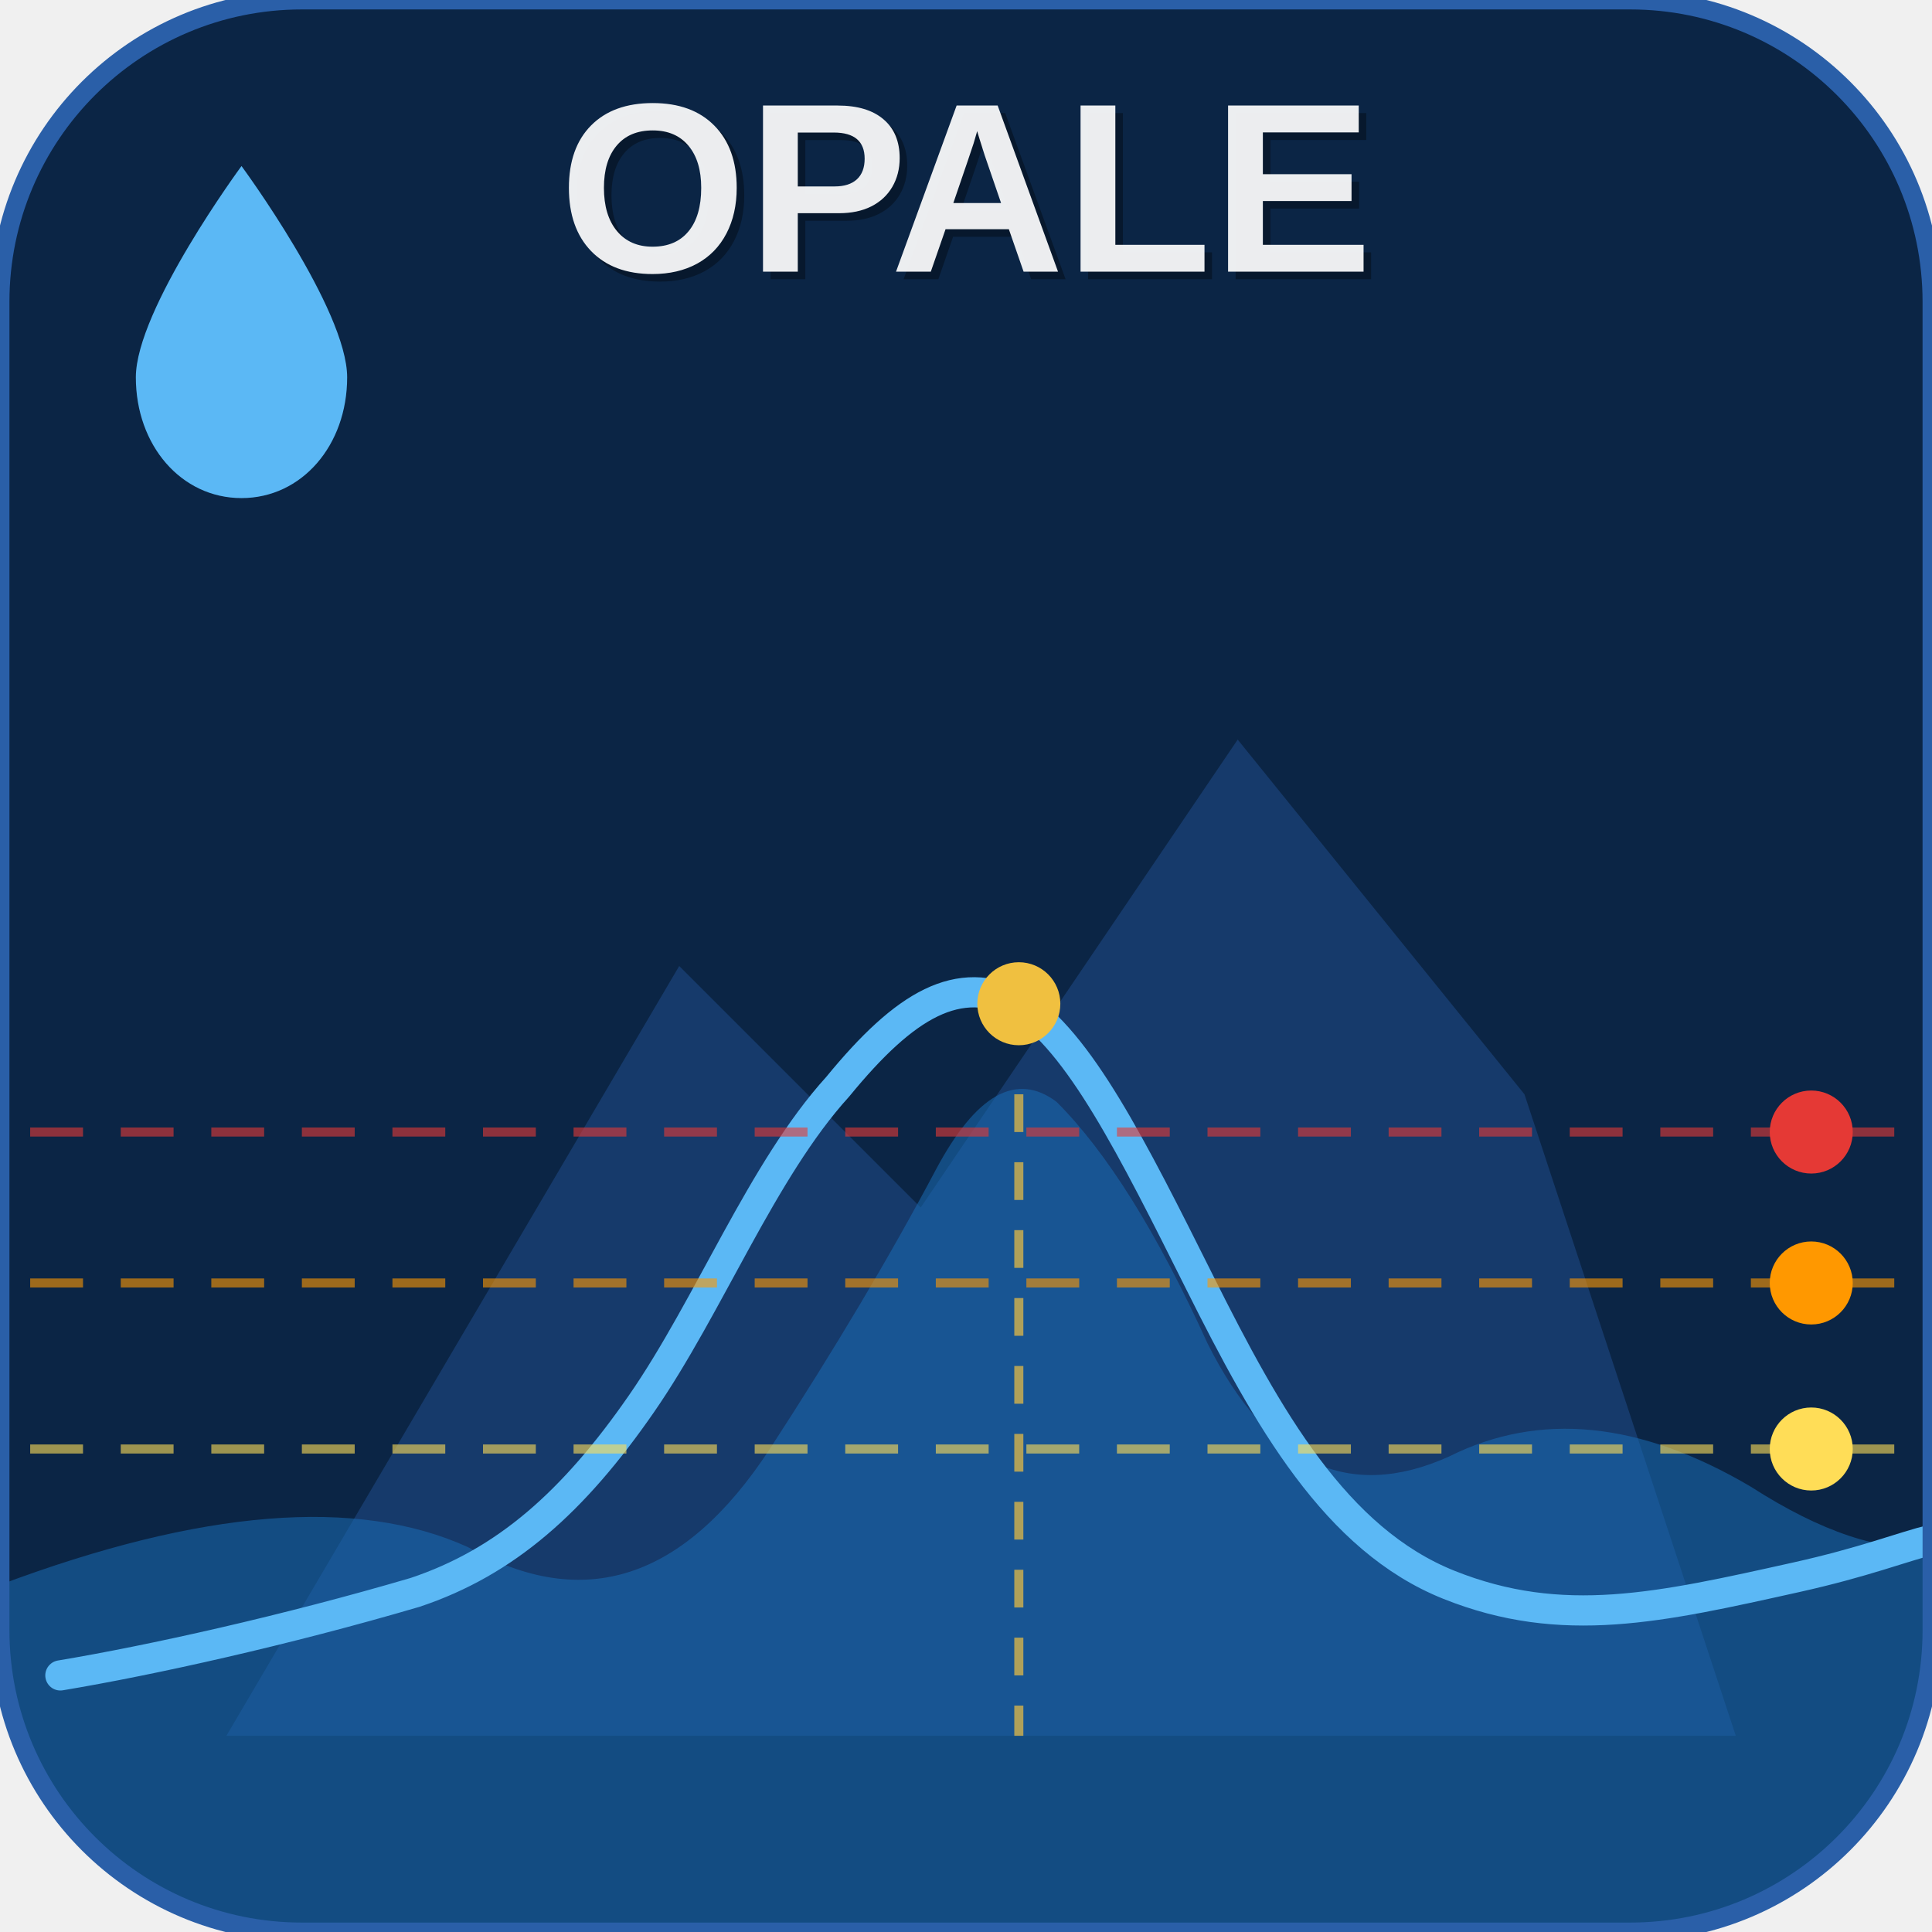
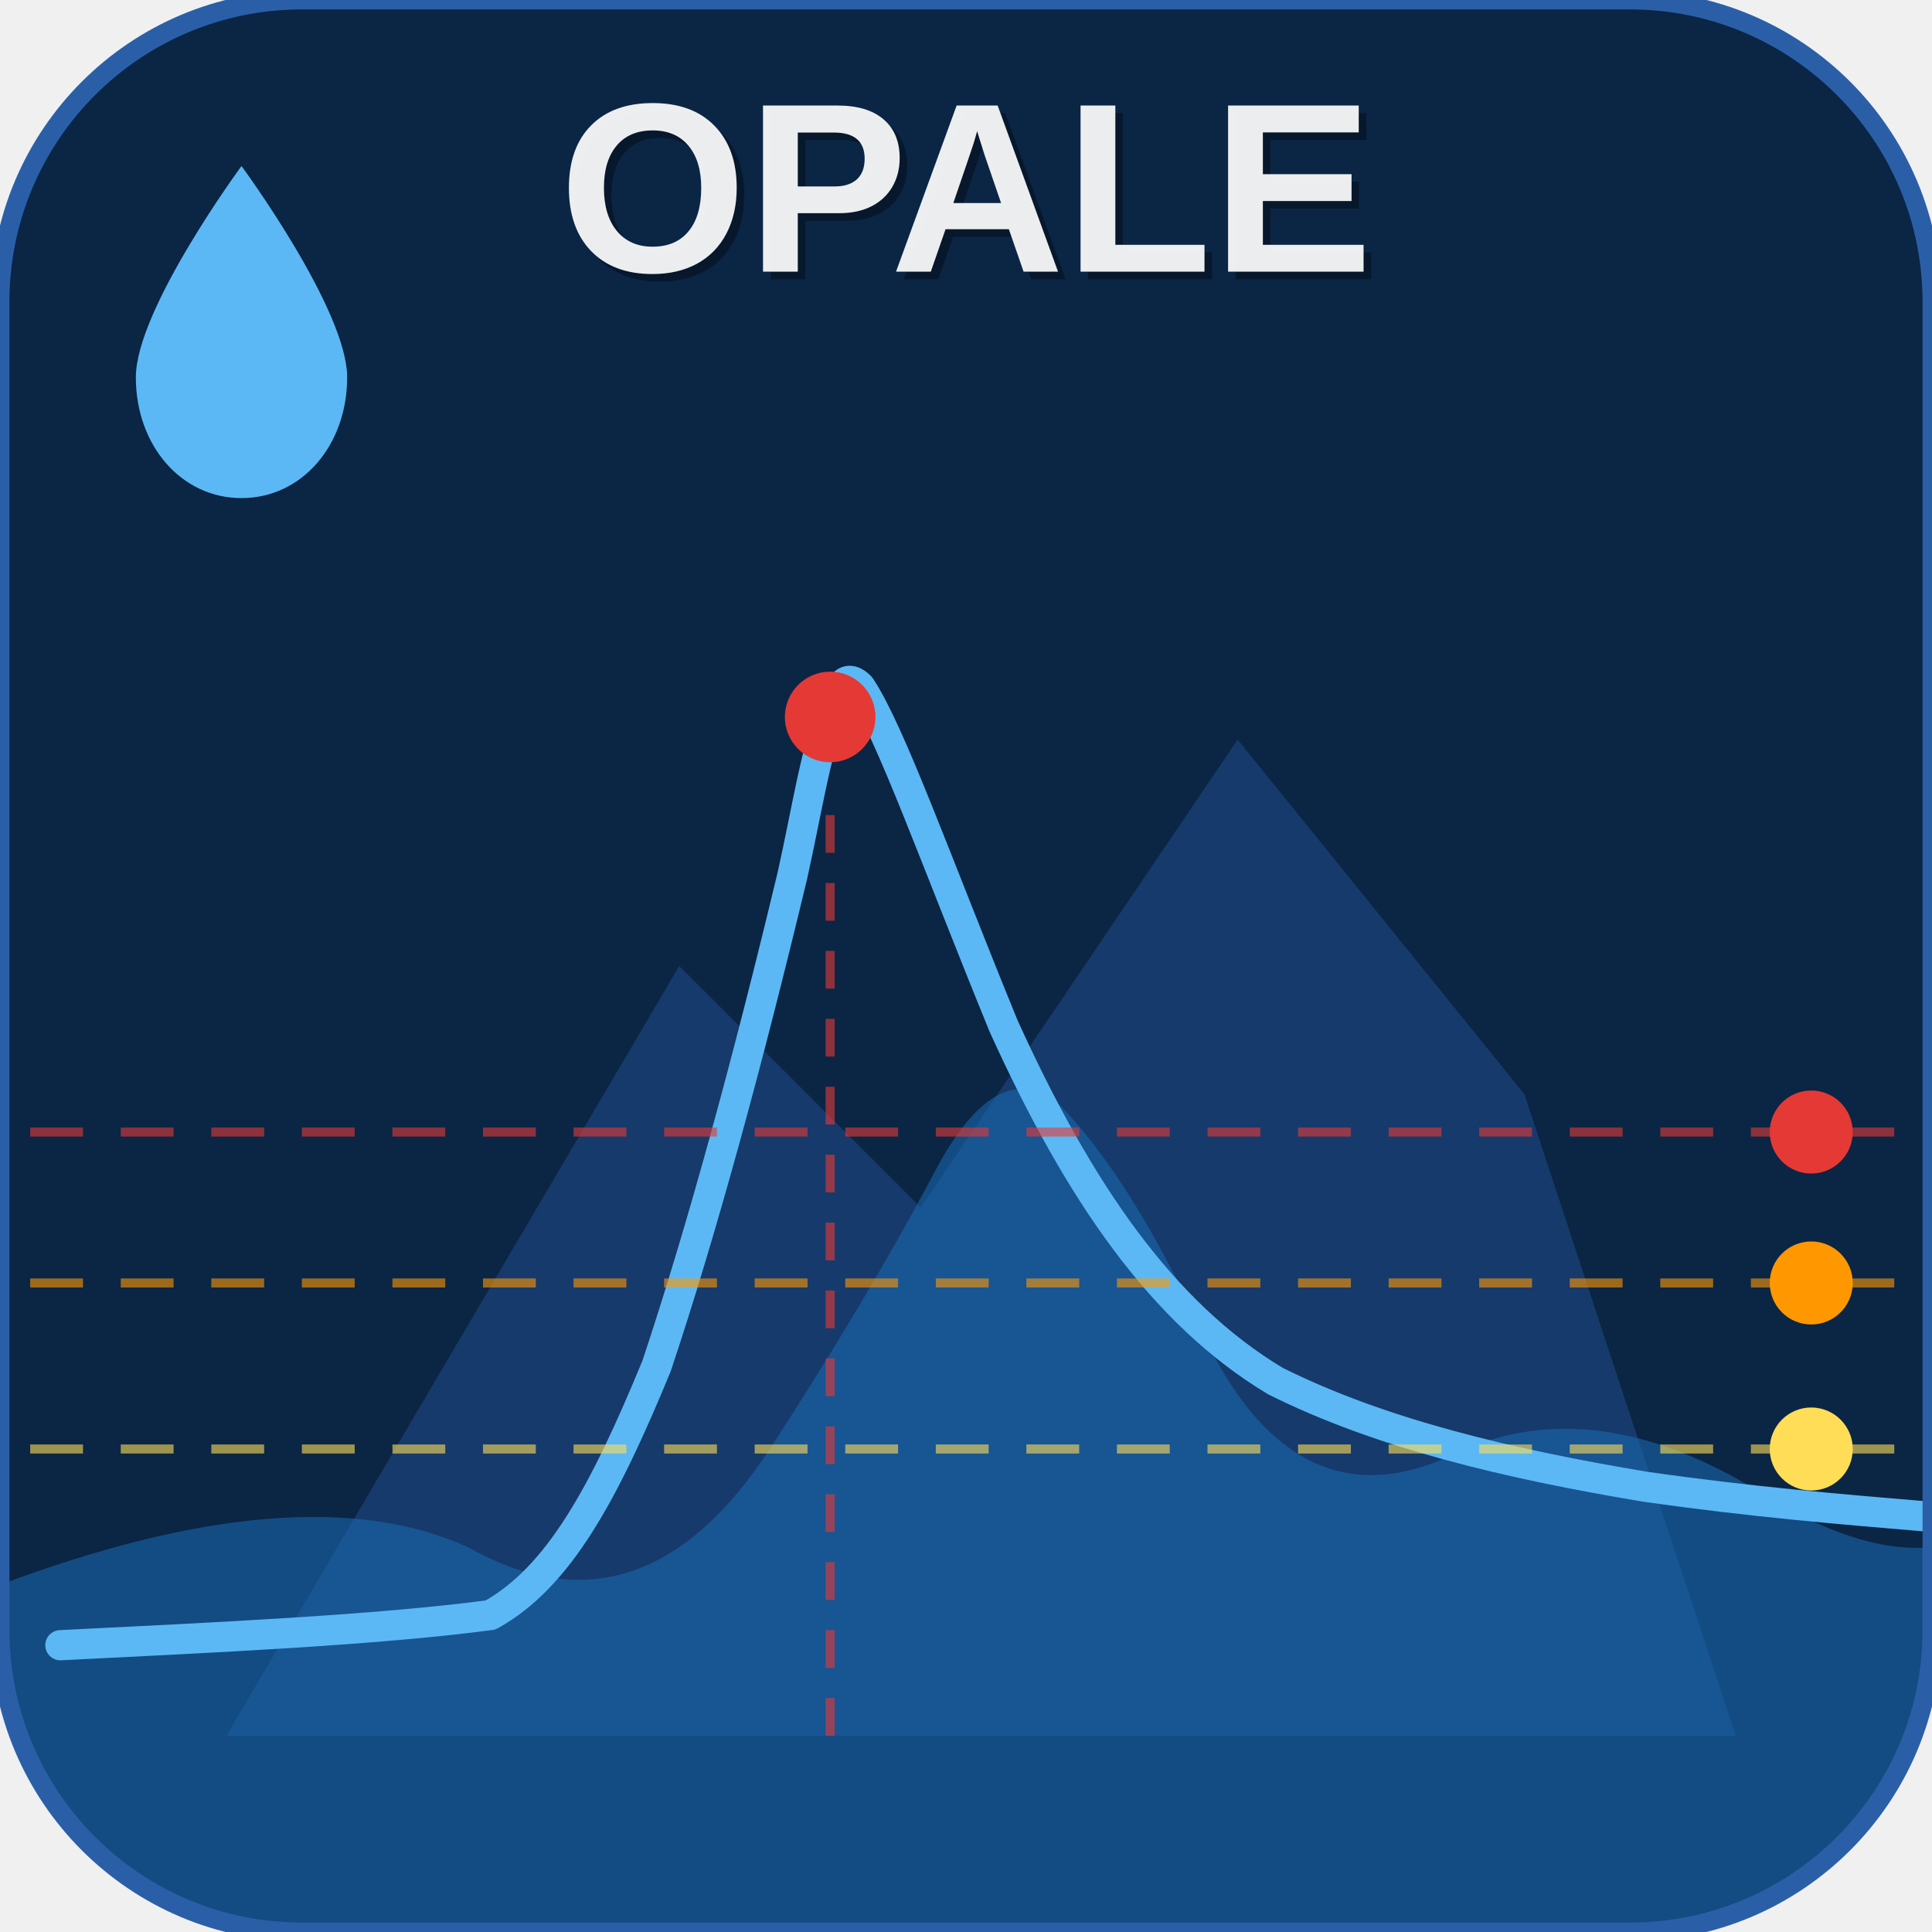
<svg xmlns="http://www.w3.org/2000/svg" width="256" height="256" viewBox="0 0 256 256">
  <defs>
    <clipPath id="c">
      <rect x="0" y="0" width="256" height="256" rx="40" />
    </clipPath>
  </defs>
  <rect x="0" y="0" width="256" height="256" rx="40" fill="#0B2545" />
  <polygon points="30,230 90,128 122,160 164,98 202,145 230,230" fill="#163A6B" clip-path="url(#c)" />
  <path d="M0,210 Q40,195 62,205 Q85,218 102,192 Q115,172 124,155 Q132,140 140,146 Q150,156 160,178 Q172,202 192,193 Q210,184 232,197 Q246,206 256,205 L256,256 L0,256 Z" fill="#1A6BB5" opacity="0.55" clip-path="url(#c)" />
-   <path d="M8,222 C20,220 38,216 55,211 C67,207 76,199 85,186 C94,173 101,155 111,144 C120,133 127,129 135,133 C143,138 150,152 159,170 C168,188 177,204 192,210 C207,216 220,213 238,209 C247,207 252,205 256,204" fill="none" stroke="#5BB8F5" stroke-width="4" stroke-linecap="round" stroke-linejoin="round" clip-path="url(#c)" />
-   <circle cx="135" cy="133" r="5.5" fill="#F0C040" clip-path="url(#c)" />
-   <line x1="135" y1="145" x2="135" y2="230" stroke="#F0C040" stroke-width="1.2" stroke-dasharray="5,4" opacity="0.7" clip-path="url(#c)" />
+   <path d="M8,218 C28,217 50,216 65,214 C74,209 80,198 87,181 C93,163 99,141 105,116 C107,107 108,100 110,95 C111,91 112,89 114,91 C118,97 124,114 133,136 C143,158 154,174 169,183 C183,190 200,194 218,197 C232,199 244,200 256,201" fill="none" stroke="#5BB8F5" stroke-width="4" stroke-linecap="round" stroke-linejoin="round" clip-path="url(#c)" />
+   <circle cx="110" cy="95" r="6" fill="#E53935" clip-path="url(#c)" />
+   <line x1="110" y1="108" x2="110" y2="230" stroke="#E53935" stroke-width="1.2" stroke-dasharray="5,4" opacity="0.6" clip-path="url(#c)" />
  <line x1="4" y1="192" x2="252" y2="192" stroke="#FFDD57" stroke-width="1.2" stroke-dasharray="7,5" opacity="0.6" clip-path="url(#c)" />
  <line x1="4" y1="170" x2="252" y2="170" stroke="#FF9800" stroke-width="1.2" stroke-dasharray="7,5" opacity="0.6" clip-path="url(#c)" />
  <line x1="4" y1="150" x2="252" y2="150" stroke="#E53935" stroke-width="1.2" stroke-dasharray="7,5" opacity="0.6" clip-path="url(#c)" />
  <circle cx="240" cy="192" r="5.5" fill="#FFDD57" clip-path="url(#c)" />
  <circle cx="240" cy="170" r="5.5" fill="#FF9800" clip-path="url(#c)" />
  <circle cx="240" cy="150" r="5.5" fill="#E53935" clip-path="url(#c)" />
  <path d="M32,22 C32,22 18,41 18,50 C18,59 24,66 32,66 C40,66 46,59 46,50 C46,41 32,22 32,22 Z" fill="#5BB8F5" clip-path="url(#c)" />
  <text x="129" y="37" text-anchor="middle" font-family="Arial,sans-serif" font-size="32" font-weight="700" fill="#000000" opacity="0.35" clip-path="url(#c)">OPALE</text>
  <text x="128" y="36" text-anchor="middle" font-family="Arial,sans-serif" font-size="32" font-weight="700" fill="#FFFFFF" opacity="0.92" clip-path="url(#c)">OPALE</text>
  <rect x="0" y="0" width="256" height="256" rx="40" fill="none" stroke="#2A5FA8" stroke-width="2.5" />
</svg>
